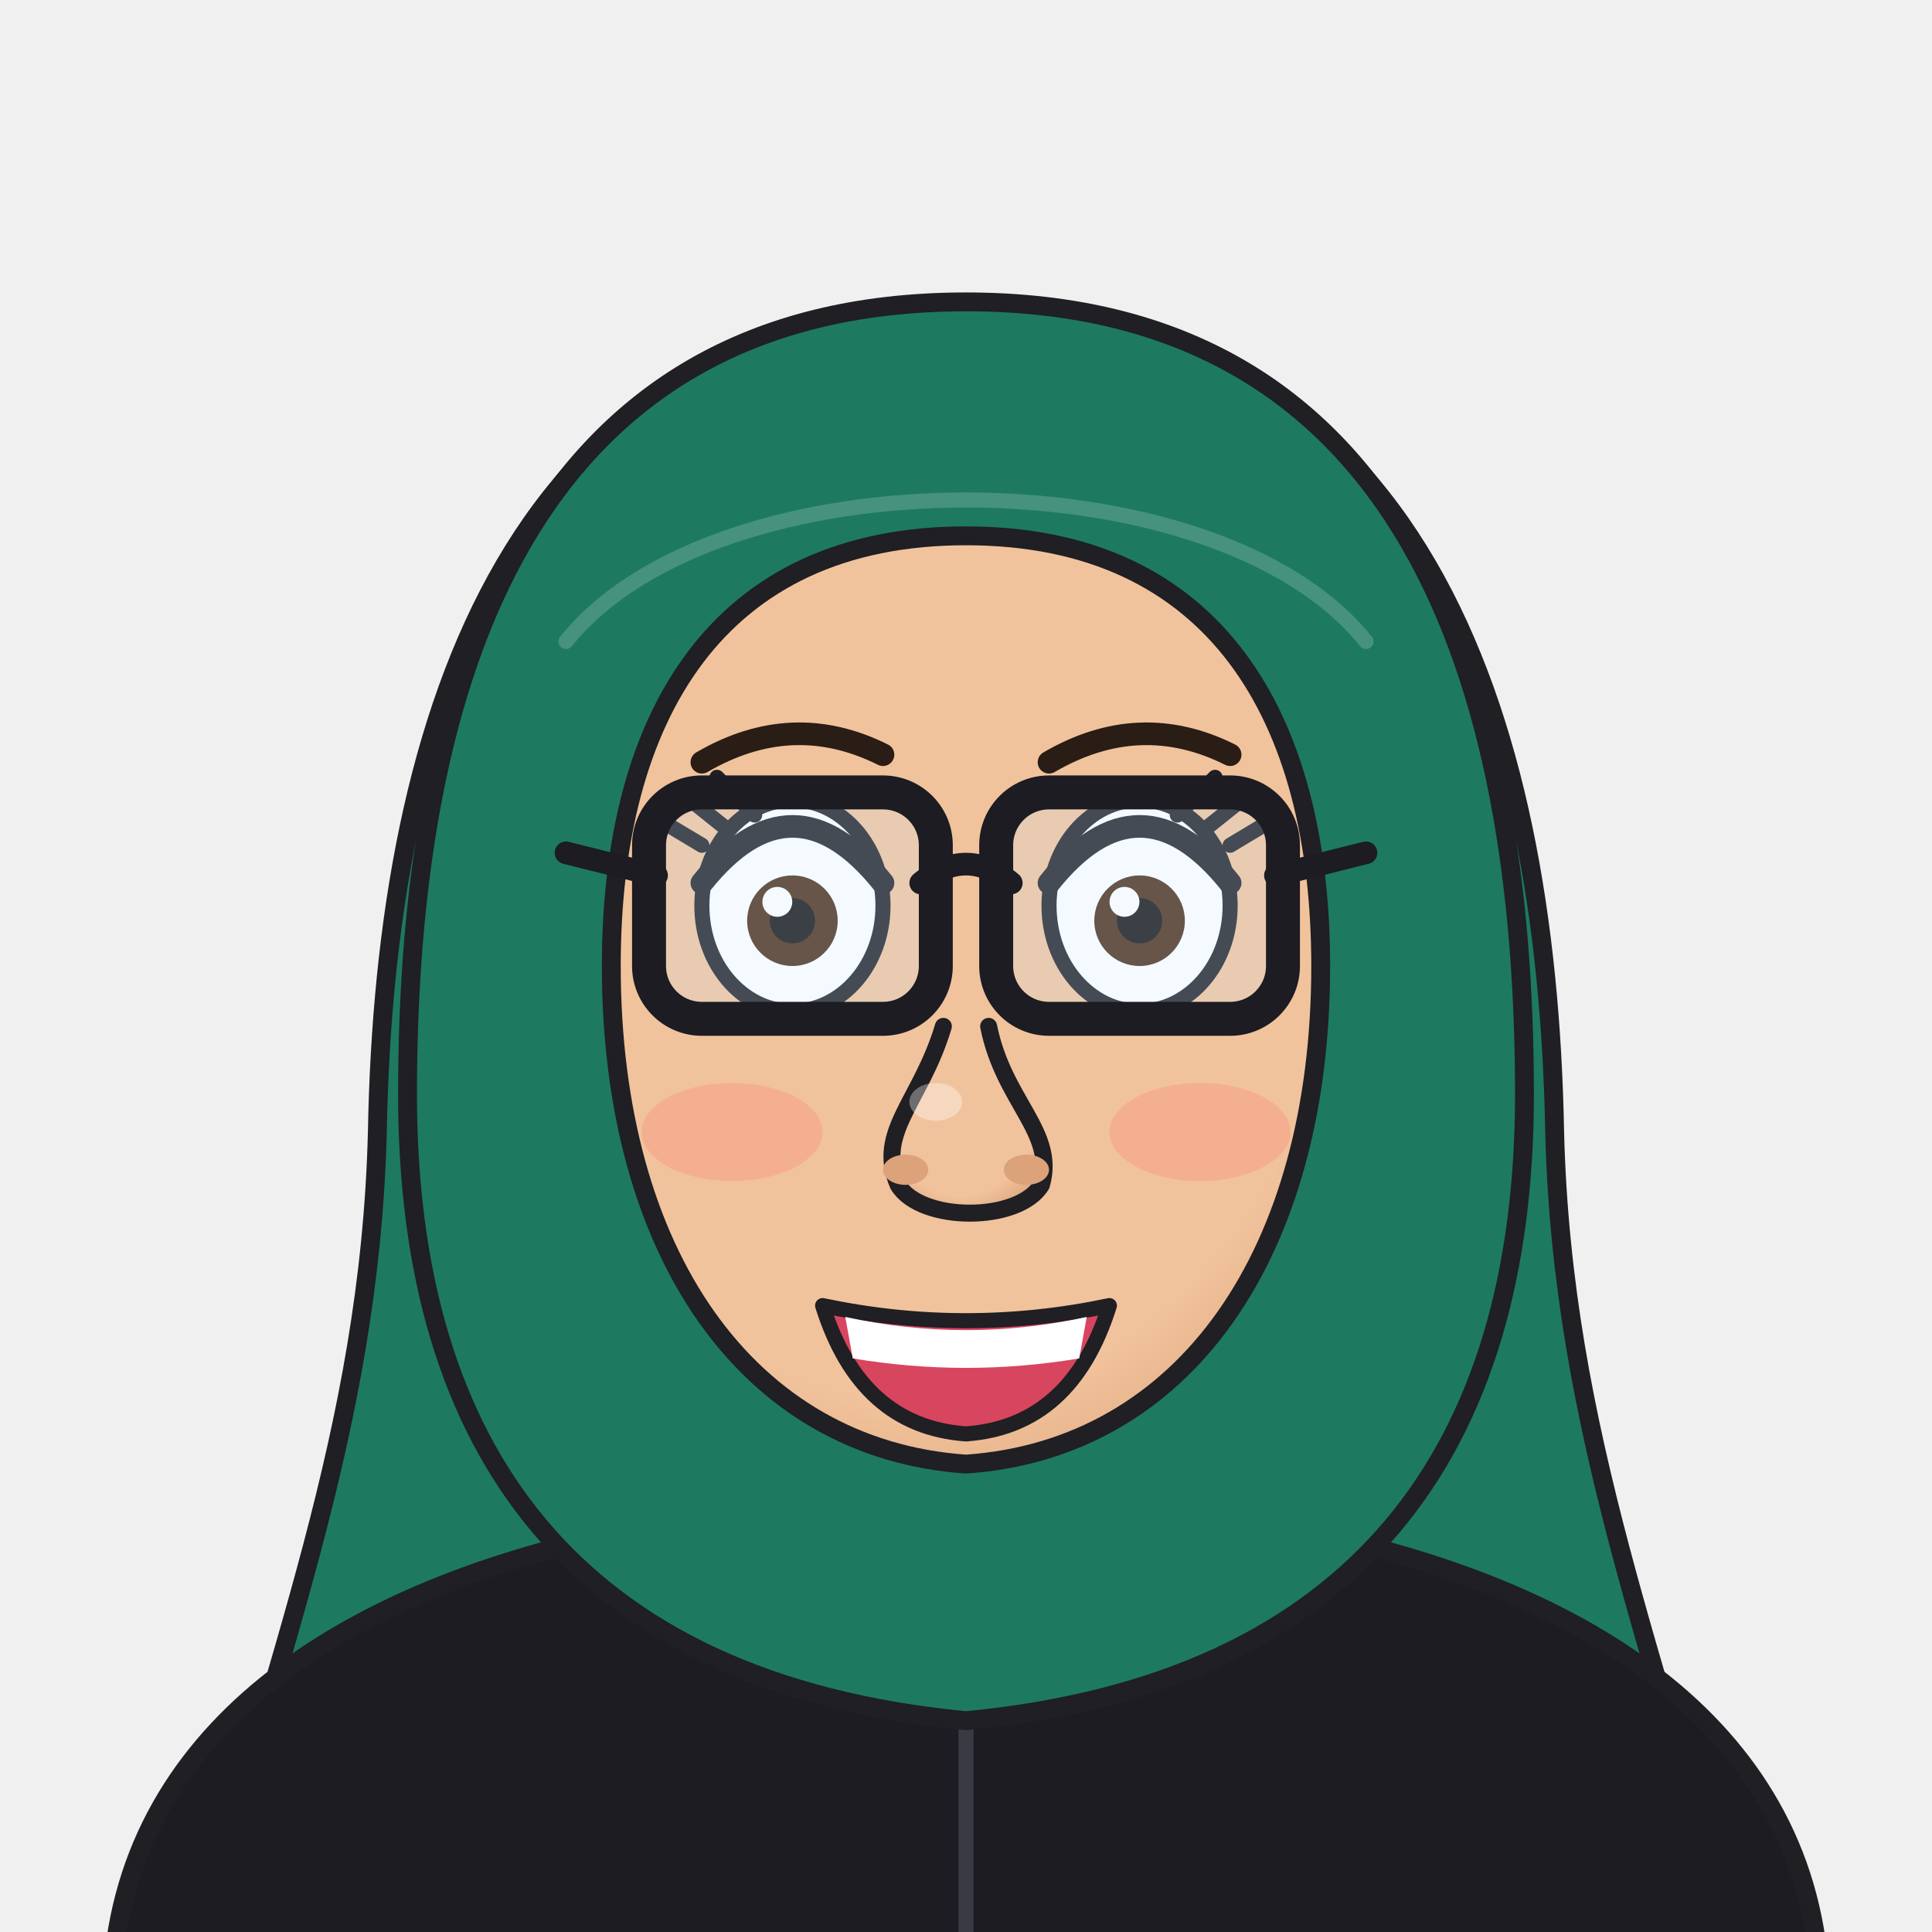
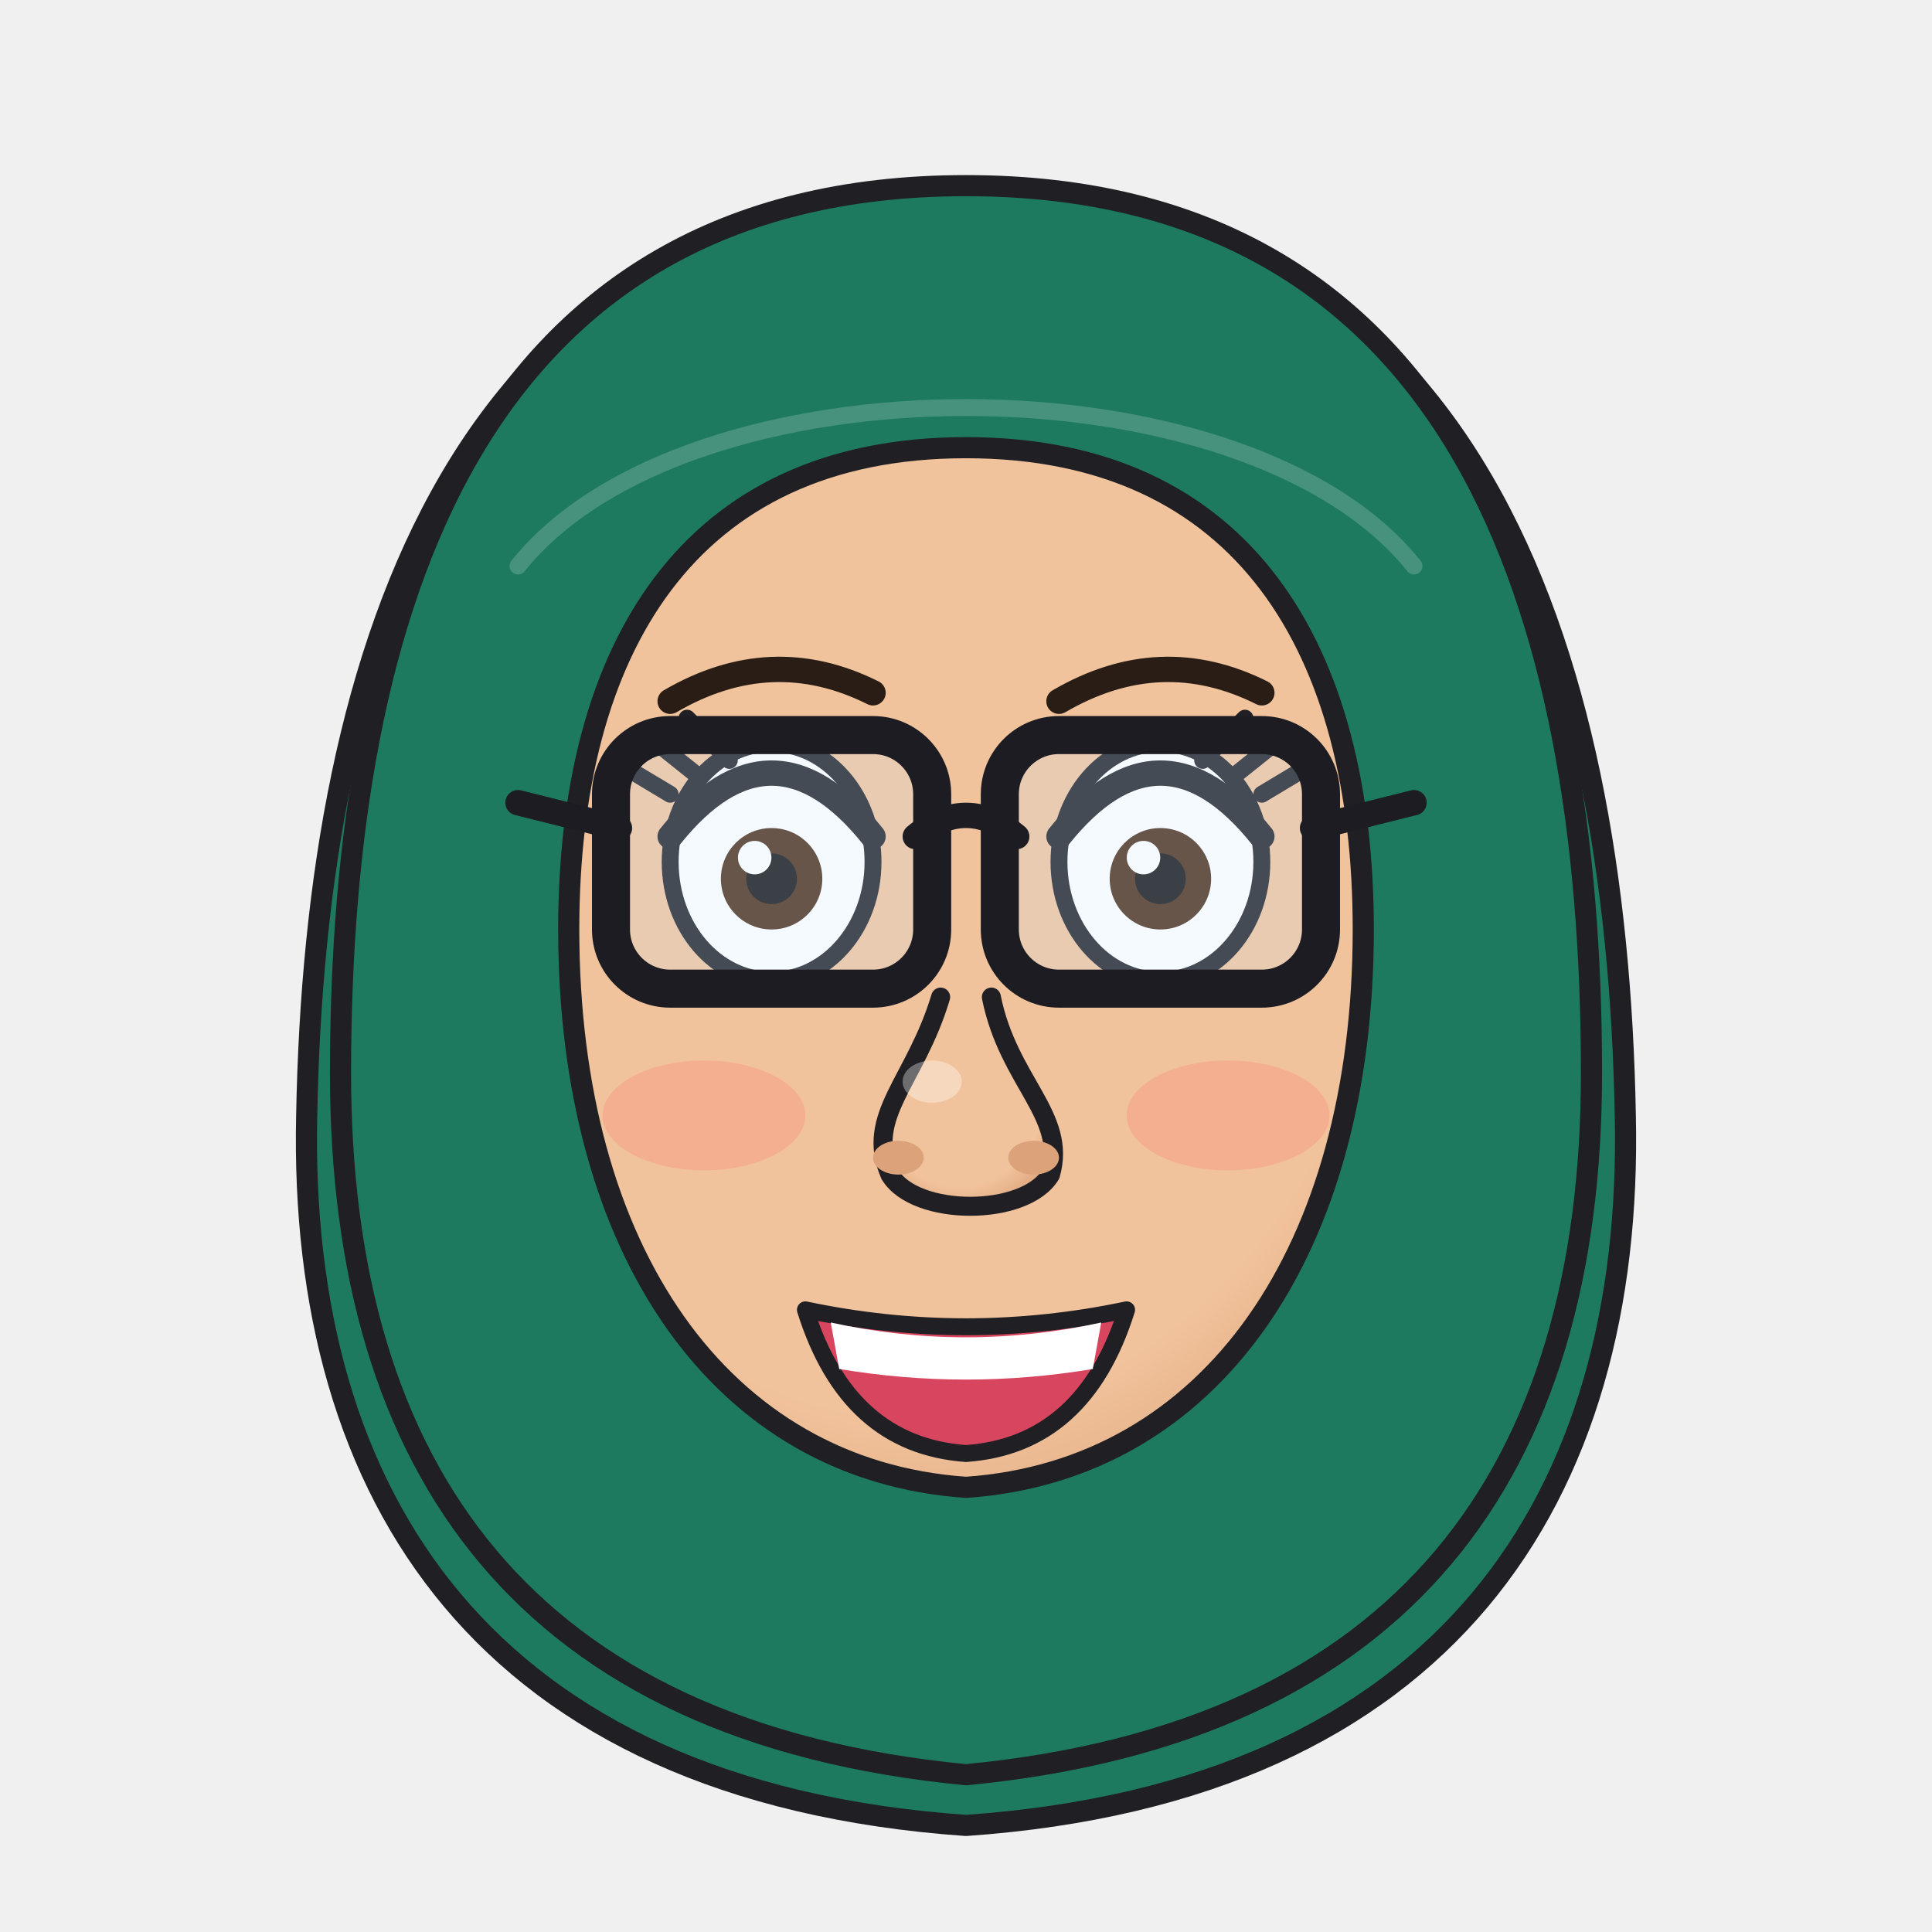
<svg xmlns="http://www.w3.org/2000/svg" viewBox="0 0 512 512" width="512" height="512">
  <defs>
    <linearGradient id="bga39" x1="0" y1="0" x2="0" y2="1">
      <stop offset="0" stop-color="#3fd6c0" />
      <stop offset="1" stop-color="#1c9c95" />
    </linearGradient>
    <radialGradient id="glowa39" cx="0.5" cy="0.35" r="0.6">
      <stop offset="0" stop-color="#fff" stop-opacity="0.45" />
      <stop offset="1" stop-color="#fff" stop-opacity="0" />
    </radialGradient>
    <radialGradient id="skina39" cx="0.45" cy="0.38" r="0.7">
      <stop offset="0" stop-color="#f1c39c" />
      <stop offset="0.75" stop-color="#f1c39c" />
      <stop offset="1" stop-color="#dca27a" />
    </radialGradient>
    <pattern id="shma39" width="26" height="26" patternUnits="userSpaceOnUse" patternTransform="rotate(45 256 256)">
      <rect width="26" height="26" fill="#fbfbfb" />
      <rect x="2" y="2" width="9" height="9" fill="#d42b2b" />
      <rect x="15" y="15" width="9" height="9" fill="#d42b2b" />
      <rect x="15" y="4" width="5" height="5" fill="#d42b2b" opacity="0.55" />
      <rect x="4" y="15" width="5" height="5" fill="#d42b2b" opacity="0.55" />
    </pattern>
    <pattern id="knita39" width="14" height="14" patternUnits="userSpaceOnUse">
      <rect width="14" height="14" fill="#ffffff" />
      <circle cx="7" cy="7" r="2.6" fill="#d9dde3" />
    </pattern>
    <pattern id="kummaa39" width="30" height="30" patternUnits="userSpaceOnUse">
      <rect width="30" height="30" fill="#f7f3e8" />
      <path d="M15 3 L27 15 L15 27 L3 15 Z" fill="none" stroke="#1d7a5f" stroke-width="3" />
      <circle cx="15" cy="15" r="3.5" fill="#d6372f" />
    </pattern>
    <linearGradient id="lensa39" x1="0" y1="0" x2="0" y2="1">
      <stop offset="0" stop-color="#2b2b33" />
      <stop offset="1" stop-color="#5d6170" />
    </linearGradient>
    <linearGradient id="rainbowa39" x1="0" y1="0" x2="1" y2="1">
      <stop offset="0" stop-color="#29d39a" />
      <stop offset="0.5" stop-color="#3b8cff" />
      <stop offset="1" stop-color="#b84dff" />
    </linearGradient>
  </defs>
-   <path d="M256,82 C376,82 410,190 412,300 C414,380 440,440 460,520 L52,520 C72,440 98,380 100,300 C102,190 136,82 256,82 Z" fill="#1d7a5f" stroke="#1f1f24" stroke-width="5" stroke-linejoin="round" stroke-linecap="round" />
-   <path d="M30,520 C36,455 96,418 176,404 L336,404 C416,418 476,455 482,520 Z" fill="#1c1c22" stroke="#1f1f24" stroke-width="5" stroke-linejoin="round" stroke-linecap="round" />
-   <path d="M256,440 L256,520" fill="none" stroke="#3a3a44" stroke-width="4" stroke-linecap="round" stroke-linejoin="round" />
-   <path d="M214,320 L214,412 Q256,440 298,412 L298,320 Z" fill="url(#skina39)" stroke="#1f1f24" stroke-width="5" stroke-linejoin="round" stroke-linecap="round" />
-   <path d="M214,350 Q256,395 298,350 L298,330 L214,330 Z" fill="#dca27a" opacity="0.8" />
-   <path d="M256,118 C331.6,118 364,176 364,258 C364,323 340.96,370 256,398 C171.04,370 148,323 148,258 C148,176 180.4,118 256,118 Z" fill="url(#skina39)" stroke="#1f1f24" stroke-width="5" stroke-linejoin="round" stroke-linecap="round" />
-   <ellipse cx="194" cy="300" rx="24" ry="13" fill="#ff6b6b" opacity="0.22" />
-   <ellipse cx="318" cy="300" rx="24" ry="13" fill="#ff6b6b" opacity="0.22" />
-   <path d="M218,346 Q256,354 294,346 Q284,378 256,380 Q228,378 218,346 Z" fill="#d8455f" stroke="#1f1f24" stroke-width="4" stroke-linejoin="round" stroke-linecap="round" />
-   <path d="M224,349 Q256,356 288,349 L286,360 Q256,365 226,360 Z" fill="#fff" />
-   <g transform="translate(256 300) scale(1.0) translate(-256 -300)">
-     <path d="M250,272 C244,292 232,300 238,314 C244,324 270,324 276,314 C280,300 266,292 262,272" fill="url(#skina39)" stroke="#1f1f24" stroke-width="4.5" stroke-linejoin="round" stroke-linecap="round" />
-     <ellipse cx="240" cy="310" rx="6" ry="4" fill="#dca27a" />
-     <ellipse cx="272" cy="310" rx="6" ry="4" fill="#dca27a" />
-     <ellipse cx="248" cy="292" rx="7" ry="5" fill="#fff" opacity="0.35" />
+   <g transform="translate(256 262) scale(1.12) translate(-256 -270)">
+     <path d="M256,82 C376,82 410,190 412,300 C414,390 370,460 256,468 C142,460 98,390 100,300 C102,190 136,82 256,82 Z" fill="#1d7a5f" stroke="#1f1f24" stroke-width="5" stroke-linejoin="round" stroke-linecap="round" />
+     <path d="M256,118 C331.6,118 364,176 364,258 C364,323 340.96,370 256,398 C171.04,370 148,323 148,258 C148,176 180.4,118 256,118 Z" fill="url(#skina39)" stroke="#1f1f24" stroke-width="5" stroke-linejoin="round" stroke-linecap="round" />
+     <ellipse cx="194" cy="300" rx="24" ry="13" fill="#ff6b6b" opacity="0.22" />
+     <ellipse cx="318" cy="300" rx="24" ry="13" fill="#ff6b6b" opacity="0.22" />
+     <path d="M218,346 Q256,354 294,346 Q284,378 256,380 Q228,378 218,346 Z" fill="#d8455f" stroke="#1f1f24" stroke-width="4" stroke-linejoin="round" stroke-linecap="round" />
+     <path d="M224,349 Q256,356 288,349 L286,360 Q256,365 226,360 Z" fill="#fff" />
+     <g transform="translate(256 300) scale(1.0) translate(-256 -300)">
+       <path d="M250,272 C244,292 232,300 238,314 C244,324 270,324 276,314 C280,300 266,292 262,272" fill="url(#skina39)" stroke="#1f1f24" stroke-width="4.5" stroke-linejoin="round" stroke-linecap="round" />
+       <ellipse cx="240" cy="310" rx="6" ry="4" fill="#dca27a" />
+       <ellipse cx="272" cy="310" rx="6" ry="4" fill="#dca27a" />
+       <ellipse cx="248" cy="292" rx="7" ry="5" fill="#fff" opacity="0.35" />
+     </g>
+     <ellipse cx="210" cy="240" rx="24" ry="28" fill="#ffffff" stroke="#1f1f24" stroke-width="4" />
+     <circle cx="210" cy="244" r="12" fill="#4a2c17" />
+     <circle cx="210" cy="244" r="6.0" fill="#111" />
+     <circle cx="206" cy="239" r="3.96" fill="#fff" />
+     <path d="M200,216 L190,206" fill="none" stroke="#1f1f24" stroke-width="4" stroke-linecap="round" stroke-linejoin="round" />
+     <path d="M193,220 L183,212" fill="none" stroke="#1f1f24" stroke-width="4" stroke-linecap="round" stroke-linejoin="round" />
+     <path d="M186,224 L176,218" fill="none" stroke="#1f1f24" stroke-width="4" stroke-linecap="round" stroke-linejoin="round" />
+     <path d="M186,234 Q210,204 234,234" fill="none" stroke="#1f1f24" stroke-width="6" stroke-linecap="round" stroke-linejoin="round" />
+     <ellipse cx="302" cy="240" rx="24" ry="28" fill="#ffffff" stroke="#1f1f24" stroke-width="4" />
+     <circle cx="302" cy="244" r="12" fill="#4a2c17" />
+     <circle cx="302" cy="244" r="6.0" fill="#111" />
+     <circle cx="298" cy="239" r="3.96" fill="#fff" />
+     <path d="M312,216 L322,206" fill="none" stroke="#1f1f24" stroke-width="4" stroke-linecap="round" stroke-linejoin="round" />
+     <path d="M319,220 L329,212" fill="none" stroke="#1f1f24" stroke-width="4" stroke-linecap="round" stroke-linejoin="round" />
+     <path d="M326,224 L336,218" fill="none" stroke="#1f1f24" stroke-width="4" stroke-linecap="round" stroke-linejoin="round" />
+     <path d="M278,234 Q302,204 326,234" fill="none" stroke="#1f1f24" stroke-width="6" stroke-linecap="round" stroke-linejoin="round" />
+     <path d="M186,202 Q210,188 234,200" fill="none" stroke="#2a1d16" stroke-width="6" stroke-linecap="round" stroke-linejoin="round" />
+     <path d="M278,202 Q302,188 326,200" fill="none" stroke="#2a1d16" stroke-width="6" stroke-linecap="round" stroke-linejoin="round" />
+     <path d="M256,80 C372,80 404,180 404,290 C404,384 360,446 256,456 C152,446 108,384 108,290 C108,180 140,80 256,80 Z M256,142 C322,142 350,190 350,256 C350,332 314,384 256,388 C198,384 162,332 162,256 C162,190 190,142 256,142 Z" fill="#1d7a5f" stroke="#1f1f24" stroke-width="5" stroke-linejoin="round" stroke-linecap="round" fill-rule="evenodd" />
+     <path d="M150,170 C190,120 322,120 362,170" fill="none" stroke="#ffffff" stroke-width="4" stroke-linecap="round" stroke-linejoin="round" opacity="0.18" />
+     <rect x="172" y="210" width="76" height="60" rx="14" fill="#cfe8ff" fill-opacity="0.22" stroke="#1c1c22" stroke-width="9" />
+     <rect x="264" y="210" width="76" height="60" rx="14" fill="#cfe8ff" fill-opacity="0.22" stroke="#1c1c22" stroke-width="9" />
+     <path d="M244,234 Q256,224 268,234" fill="none" stroke="#1c1c22" stroke-width="6" stroke-linecap="round" stroke-linejoin="round" />
+     <path d="M174,232 L150,226" fill="none" stroke="#1c1c22" stroke-width="6" stroke-linecap="round" stroke-linejoin="round" />
+     <path d="M338,232 L362,226" fill="none" stroke="#1c1c22" stroke-width="6" stroke-linecap="round" stroke-linejoin="round" />
  </g>
-   <ellipse cx="210" cy="240" rx="24" ry="28" fill="#ffffff" stroke="#1f1f24" stroke-width="4" />
-   <circle cx="210" cy="244" r="12" fill="#4a2c17" />
-   <circle cx="210" cy="244" r="6.0" fill="#111" />
-   <circle cx="206" cy="239" r="3.96" fill="#fff" />
-   <path d="M200,216 L190,206" fill="none" stroke="#1f1f24" stroke-width="4" stroke-linecap="round" stroke-linejoin="round" />
-   <path d="M193,220 L183,212" fill="none" stroke="#1f1f24" stroke-width="4" stroke-linecap="round" stroke-linejoin="round" />
-   <path d="M186,224 L176,218" fill="none" stroke="#1f1f24" stroke-width="4" stroke-linecap="round" stroke-linejoin="round" />
-   <path d="M186,234 Q210,204 234,234" fill="none" stroke="#1f1f24" stroke-width="6" stroke-linecap="round" stroke-linejoin="round" />
-   <ellipse cx="302" cy="240" rx="24" ry="28" fill="#ffffff" stroke="#1f1f24" stroke-width="4" />
-   <circle cx="302" cy="244" r="12" fill="#4a2c17" />
-   <circle cx="302" cy="244" r="6.0" fill="#111" />
-   <circle cx="298" cy="239" r="3.96" fill="#fff" />
-   <path d="M312,216 L322,206" fill="none" stroke="#1f1f24" stroke-width="4" stroke-linecap="round" stroke-linejoin="round" />
-   <path d="M319,220 L329,212" fill="none" stroke="#1f1f24" stroke-width="4" stroke-linecap="round" stroke-linejoin="round" />
-   <path d="M326,224 L336,218" fill="none" stroke="#1f1f24" stroke-width="4" stroke-linecap="round" stroke-linejoin="round" />
-   <path d="M278,234 Q302,204 326,234" fill="none" stroke="#1f1f24" stroke-width="6" stroke-linecap="round" stroke-linejoin="round" />
-   <path d="M186,202 Q210,188 234,200" fill="none" stroke="#2a1d16" stroke-width="6" stroke-linecap="round" stroke-linejoin="round" />
-   <path d="M278,202 Q302,188 326,200" fill="none" stroke="#2a1d16" stroke-width="6" stroke-linecap="round" stroke-linejoin="round" />
-   <path d="M256,80 C372,80 404,180 404,290 C404,384 360,446 256,456 C152,446 108,384 108,290 C108,180 140,80 256,80 Z M256,142 C322,142 350,190 350,256 C350,332 314,384 256,388 C198,384 162,332 162,256 C162,190 190,142 256,142 Z" fill="#1d7a5f" stroke="#1f1f24" stroke-width="5" stroke-linejoin="round" stroke-linecap="round" fill-rule="evenodd" />
-   <path d="M150,170 C190,120 322,120 362,170" fill="none" stroke="#ffffff" stroke-width="4" stroke-linecap="round" stroke-linejoin="round" opacity="0.18" />
-   <rect x="172" y="210" width="76" height="60" rx="14" fill="#cfe8ff" fill-opacity="0.22" stroke="#1c1c22" stroke-width="9" />
-   <rect x="264" y="210" width="76" height="60" rx="14" fill="#cfe8ff" fill-opacity="0.22" stroke="#1c1c22" stroke-width="9" />
-   <path d="M244,234 Q256,224 268,234" fill="none" stroke="#1c1c22" stroke-width="6" stroke-linecap="round" stroke-linejoin="round" />
-   <path d="M174,232 L150,226" fill="none" stroke="#1c1c22" stroke-width="6" stroke-linecap="round" stroke-linejoin="round" />
-   <path d="M338,232 L362,226" fill="none" stroke="#1c1c22" stroke-width="6" stroke-linecap="round" stroke-linejoin="round" />
</svg>
